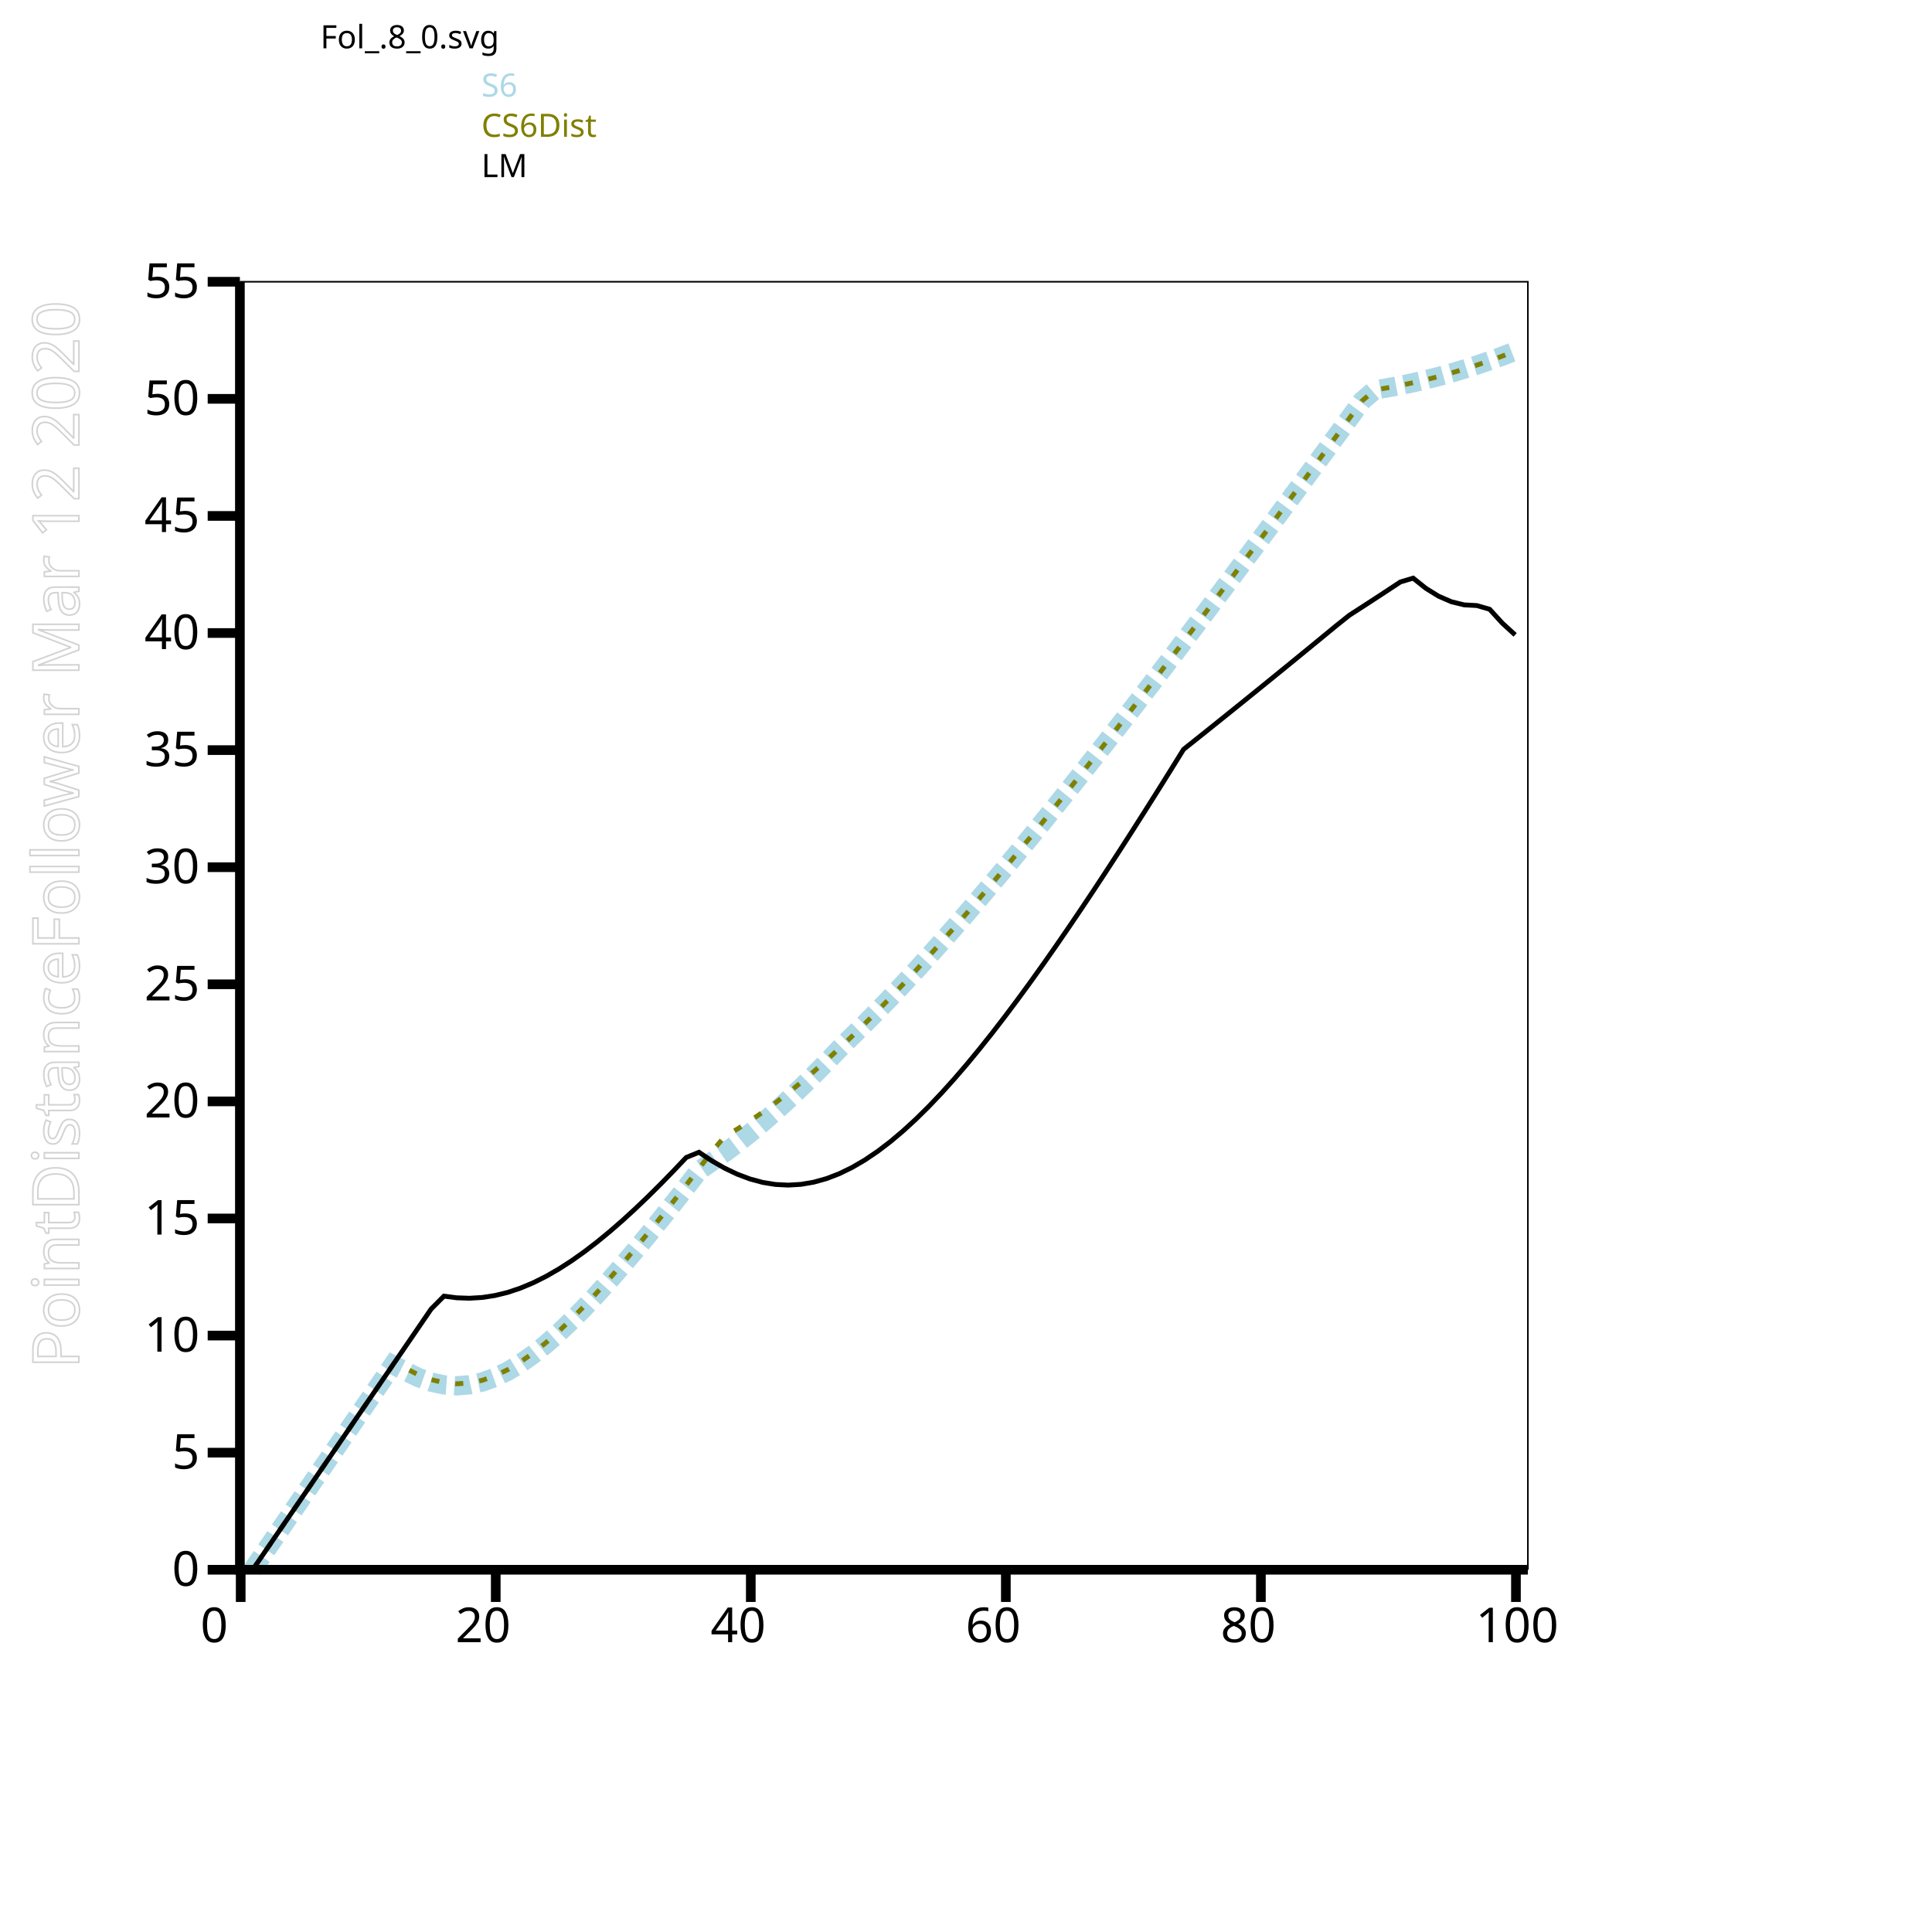
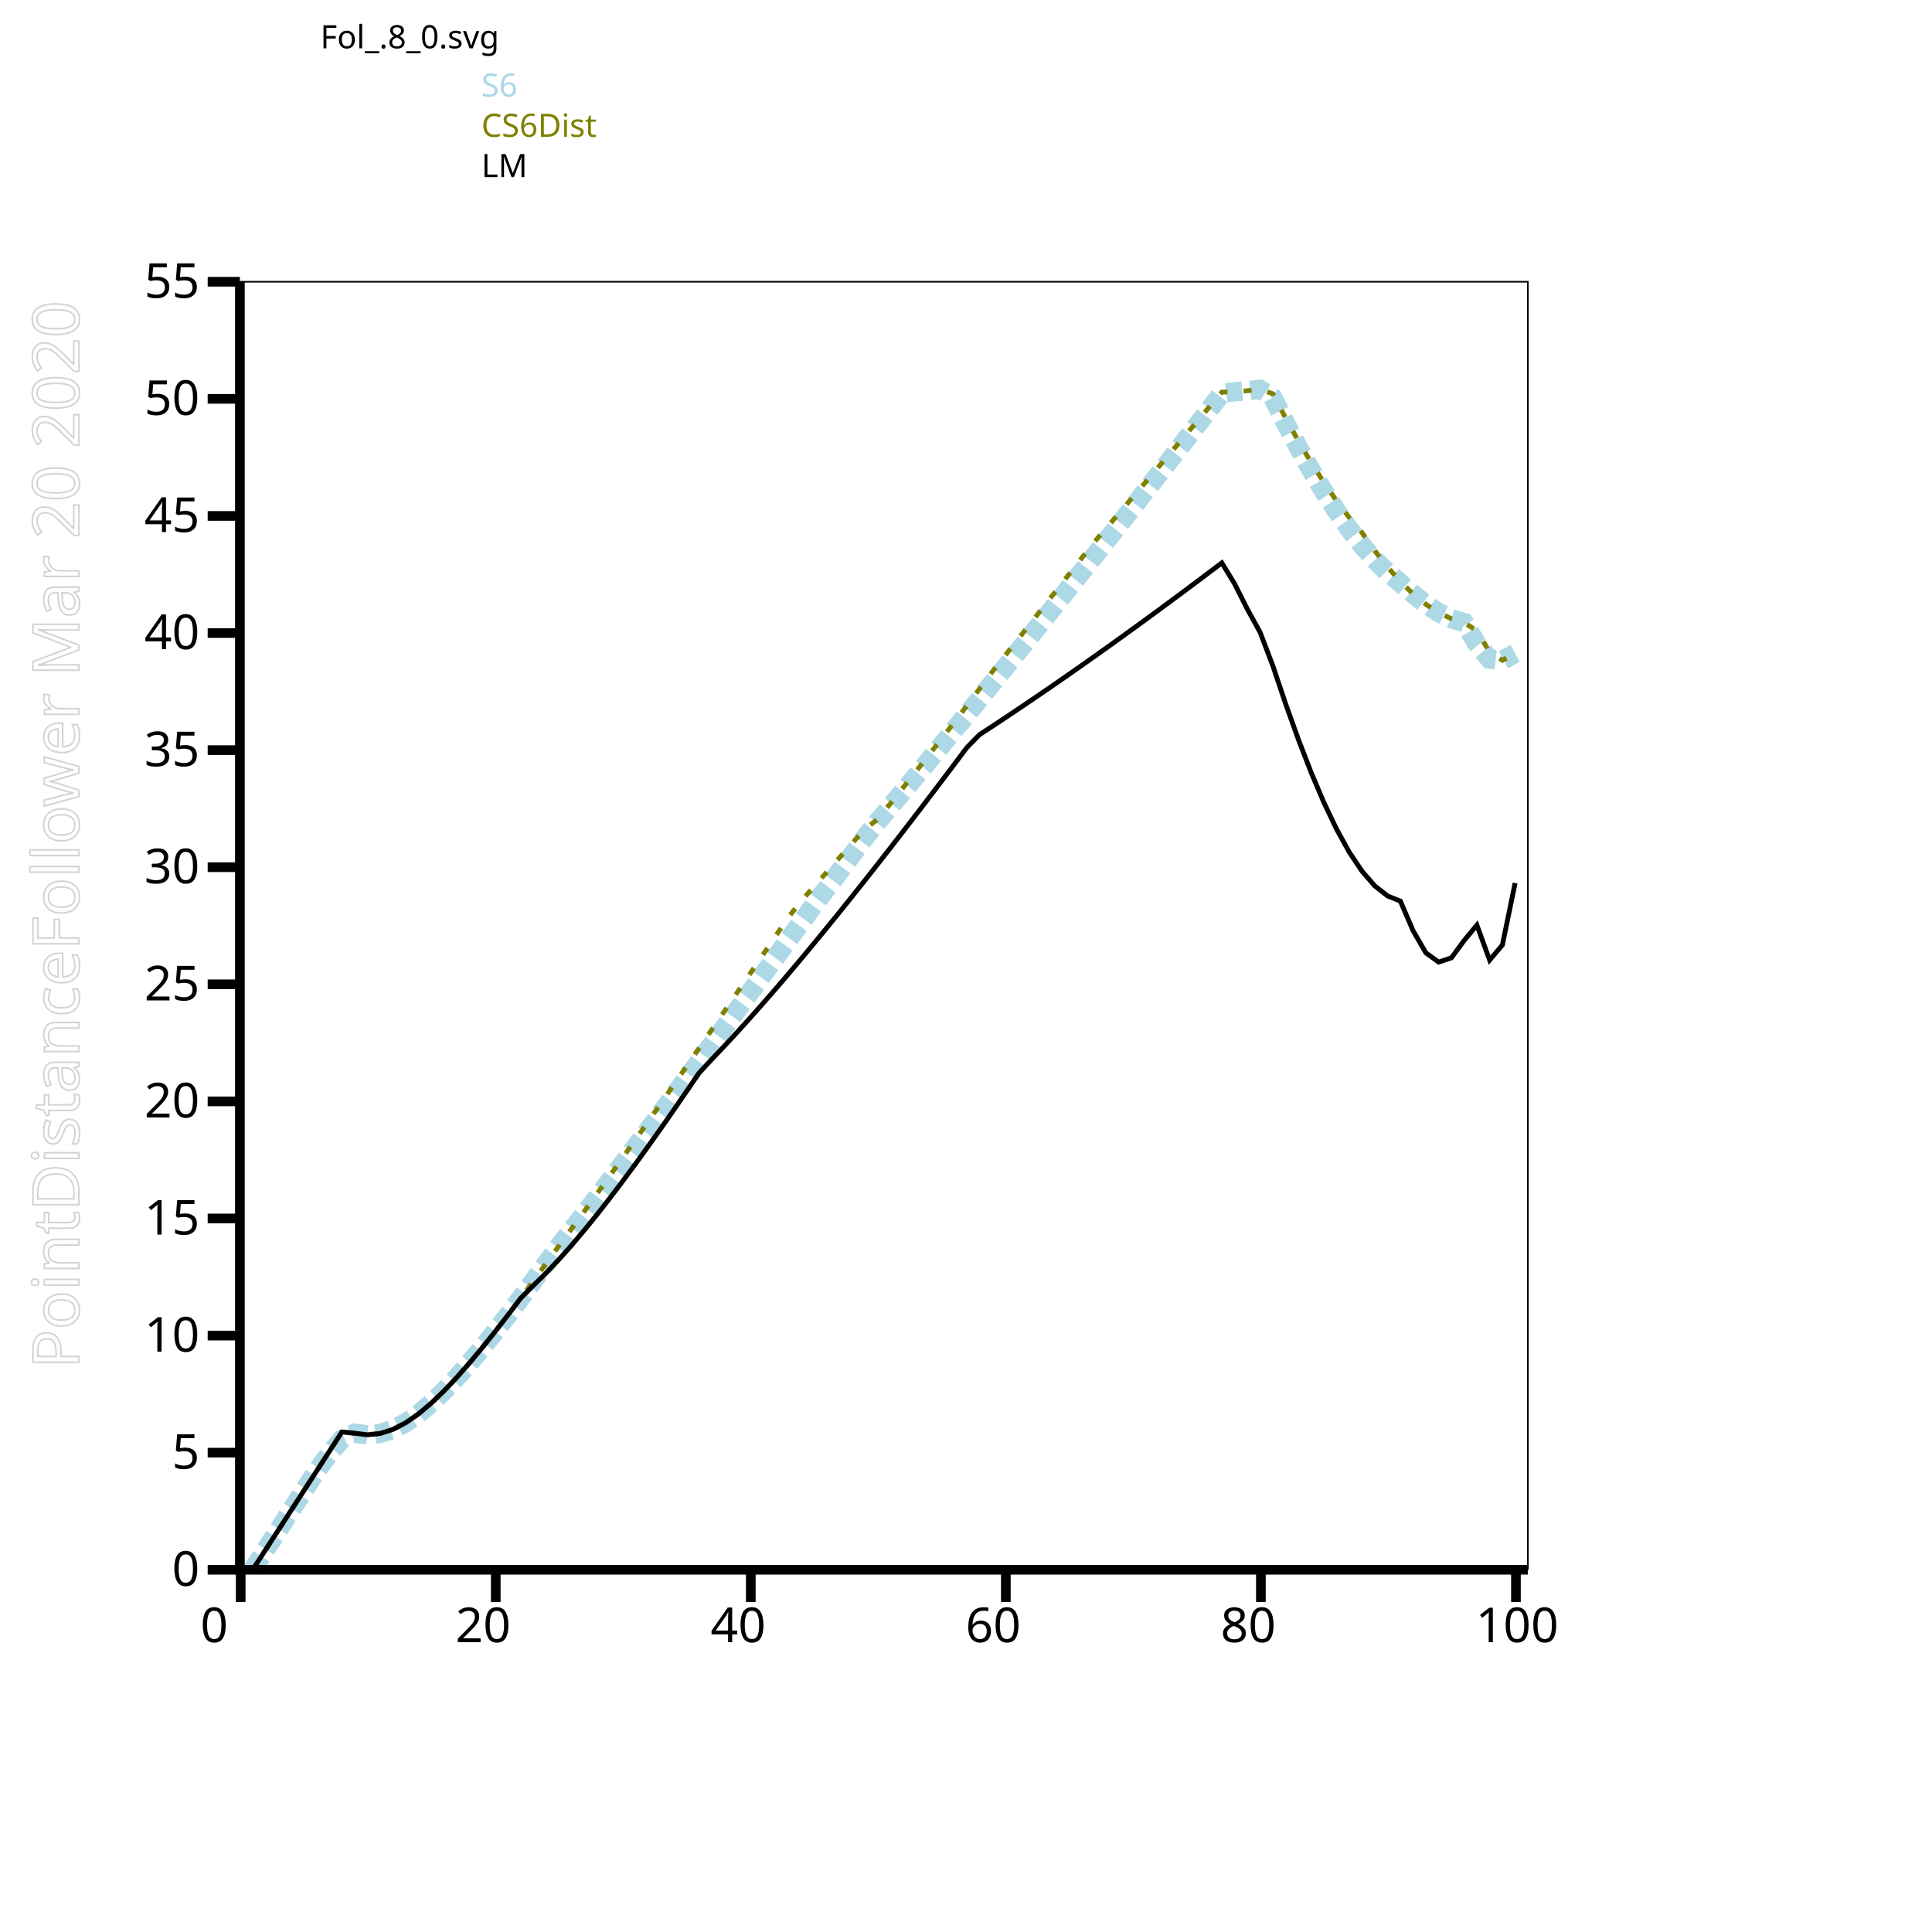
<svg xmlns="http://www.w3.org/2000/svg" width="1000" height="1000" viewBox="1 0  1200 1200" version="1.1">
  <g transform="scale(1 1)">
-     <text x="-850" y="50" transform="rotate(-90)" font-family="sans-serif" font-size="40" stroke="lightgray" fill="none"> PointDistanceFollower   Mar 12 2020</text>
+     <text x="-850" y="50" transform="rotate(-90)" font-family="sans-serif" font-size="40" stroke="lightgray" fill="none"> PointDistanceFollower   Mar 20 2020</text>
    <text x="200" y="30" font-family="sans-serif" font-size="20">Fol_.8_0.svg</text>
    <text x="300" y="60" font-family="sans-serif" font-size="20" fill="lightblue">  S6  </text>
    <text x="300" y="85" font-family="sans-serif" font-size="20" fill="olive">  CS6Dist  </text>
    <text x="300" y="110" font-family="sans-serif" font-size="20" fill="black">  LM  </text>
    <g transform="translate(150,975) scale(1 -1)">
-       <polyline fill="none" stroke=" lightblue " stroke-width=" 12 " stroke-dasharray=" 10,5 " points=" 7.921,0 15.842,11.571 23.762,23.141 31.683,34.712 39.604,46.282 47.525,57.853 55.446,69.424 63.366,80.994 71.287,92.565 79.208,104.135 87.129,115.706 95.049,127.276 102.97,123.224 110.891,119.371 118.812,116.545 126.733,114.82 134.653,114.246 142.574,114.842 150.495,116.588 158.416,119.435 166.337,123.306 174.257,128.109 182.178,133.742 190.099,140.107 198.02,147.108 205.941,154.658 213.861,162.682 221.782,171.112 229.703,179.892 237.624,188.972 245.545,198.312 253.465,207.877 261.386,217.636 269.307,227.565 277.228,237.643 285.149,247.851 293.069,253.384 300.99,258.923 308.911,264.851 316.832,271.145 324.752,277.777 332.673,284.726 340.594,291.968 348.515,299.482 356.436,307.248 364.356,315.248 372.277,323.463 380.198,331.324 388.119,339.099 396.04,347.086 403.96,355.27 411.881,363.638 419.802,372.178 427.723,380.878 435.644,389.727 443.564,398.716 451.485,407.834 459.406,417.075 467.327,426.429 475.248,435.89 483.168,445.45 491.089,455.103 499.01,464.844 506.931,474.668 514.851,484.568 522.772,494.541 530.693,504.582 538.614,514.687 546.535,524.853 554.455,535.076 562.376,545.353 570.297,555.681 578.218,566.056 586.139,576.478 594.059,586.942 601.98,597.447 609.901,607.991 617.822,618.571 625.743,629.187 633.663,639.835 641.584,650.515 649.505,661.225 657.426,671.964 665.347,682.729 673.267,693.521 681.188,704.337 689.109,715.177 697.03,726.04 704.95,732.826 712.871,734.134 720.792,735.622 728.713,737.288 736.634,739.131 744.554,741.151 752.475,743.345 760.396,745.713 768.317,748.251 776.238,750.96 784.158,753.836 792.079,756.879 " />
-       <polyline fill="none" stroke=" olive " stroke-width=" 3 " stroke-dasharray=" 5,10 " points=" 7.921,0 15.842,11.571 23.762,23.141 31.683,34.712 39.604,46.282 47.525,57.853 55.446,69.424 63.366,80.994 71.287,92.565 79.208,104.135 87.129,115.706 95.049,127.276 102.97,125.082 110.891,121.065 118.812,118.079 126.733,116.205 134.653,115.5 142.574,115.985 150.495,117.646 158.416,120.431 166.337,124.264 174.257,129.049 182.178,134.681 190.099,141.057 198.02,148.078 205.941,155.656 213.861,163.711 221.782,172.176 229.703,180.991 237.624,190.107 245.545,199.482 253.465,209.08 261.386,218.873 269.307,228.834 277.228,238.942 285.149,249.179 293.069,259.53 300.99,269.026 308.911,273.697 316.832,278.771 324.752,284.225 332.673,290.038 340.594,296.19 348.515,302.659 356.436,309.425 364.356,316.47 372.277,323.775 380.198,331.324 388.119,339.099 396.04,347.086 403.96,355.27 411.881,363.638 419.802,372.178 427.723,380.878 435.644,389.727 443.564,398.716 451.485,407.834 459.406,417.075 467.327,426.429 475.248,435.89 483.168,445.45 491.089,455.103 499.01,464.844 506.931,474.668 514.851,484.568 522.772,494.541 530.693,504.582 538.614,514.687 546.535,524.853 554.455,535.076 562.376,545.353 570.297,555.681 578.218,566.056 586.139,576.478 594.059,586.942 601.98,597.447 609.901,607.991 617.822,618.571 625.743,629.187 633.663,639.835 641.584,650.515 649.505,661.225 657.426,671.964 665.347,682.729 673.267,693.521 681.188,704.337 689.109,715.177 697.03,726.04 704.95,732.826 712.871,734.134 720.792,735.622 728.713,737.288 736.634,739.131 744.554,741.151 752.475,743.345 760.396,745.713 768.317,748.251 776.238,750.96 784.158,753.836 792.079,756.879 " />
-       <polyline fill="none" stroke=" black " stroke-width=" 3 " stroke-dasharray="  " points=" 7.921,0 15.842,11.571 23.762,23.141 31.683,34.712 39.604,46.282 47.525,57.853 55.446,69.424 63.366,80.994 71.287,92.565 79.208,104.135 87.129,115.706 95.049,127.276 102.97,138.847 110.891,150.418 118.812,161.988 126.733,169.936 134.653,168.916 142.574,168.641 150.495,169.115 158.416,170.332 166.337,172.277 174.257,174.925 182.178,178.244 190.099,182.198 198.02,186.747 205.941,191.848 213.861,197.459 221.782,203.537 229.703,210.042 237.624,216.936 245.545,224.182 253.465,231.748 261.386,239.603 269.307,247.719 277.228,256.073 285.149,259.319 293.069,254.032 300.99,249.476 308.911,245.692 316.832,242.717 324.752,240.58 332.673,239.304 340.594,238.903 348.515,239.381 356.436,240.733 364.356,242.944 372.277,245.992 380.198,249.844 388.119,254.466 396.04,259.816 403.96,265.849 411.881,272.521 419.802,279.786 427.723,287.599 435.644,295.917 443.564,304.697 451.485,313.902 459.406,323.495 467.327,333.443 475.248,343.715 483.168,354.282 491.089,365.119 499.01,376.203 506.931,387.513 514.851,399.029 522.772,410.733 530.693,422.611 538.614,434.649 546.535,446.832 554.455,459.15 562.376,471.592 570.297,484.148 578.218,496.81 586.139,509.558 594.059,515.863 601.98,522.191 609.901,528.541 617.822,534.911 625.743,541.302 633.663,547.711 641.584,554.14 649.505,560.586 657.426,567.05 665.347,573.531 673.267,580.028 681.188,586.541 689.109,592.861 697.03,597.965 704.95,603.112 712.871,608.299 720.792,613.526 728.713,615.903 736.634,609.576 744.554,604.678 752.475,601.247 760.396,599.306 768.317,598.871 776.238,596.579 784.158,587.902 792.079,580.657 " />
+       <polyline fill="none" stroke=" lightblue " stroke-width=" 12 " stroke-dasharray=" 10,5 " points=" 7.921,0 15.842,12.225 23.762,24.449 31.683,36.674 39.604,48.898 47.525,61.123 55.446,71.922 63.366,81.05 71.287,84.794 79.208,83.829 87.129,84.638 95.049,87.17 102.97,91.283 110.891,96.775 118.812,103.426 126.733,111.03 134.653,119.403 142.574,128.396 150.495,137.886 158.416,147.779 166.337,157.999 174.257,168.486 182.178,179.194 190.099,190.084 198.02,200.8 205.941,210.858 213.861,221.023 221.782,231.278 229.703,241.614 237.624,252.019 245.545,262.487 253.465,273.009 261.386,283.579 269.307,294.193 277.228,304.846 285.149,315.533 293.069,326.252 300.99,336.999 308.911,347.772 316.832,358.569 324.752,369.387 332.673,380.224 340.594,391.08 348.515,401.952 356.436,412.598 364.356,423.052 372.277,433.542 380.198,444.065 388.119,454.617 396.04,464.596 403.96,473.944 411.881,483.35 419.802,492.812 427.723,502.325 435.644,511.888 443.564,521.497 451.485,531.15 459.406,540.845 467.327,550.578 475.248,560.35 483.168,570.156 491.089,579.996 499.01,589.869 506.931,599.771 514.851,609.702 522.772,619.661 530.693,629.646 538.614,639.656 546.535,649.69 554.455,659.746 562.376,669.824 570.297,679.923 578.218,690.042 586.139,700.179 594.059,710.335 601.98,720.508 609.901,730.698 617.822,731.664 625.743,732.303 633.663,733.132 641.584,727.952 649.505,712.118 657.426,697.1 665.347,682.952 673.267,669.73 681.188,657.488 689.109,646.282 697.03,636.169 704.95,627.199 712.871,619.424 720.792,612.888 728.713,606.092 736.634,599.644 744.554,594.506 752.475,590.712 760.396,588.288 768.317,575.139 776.238,565.608 784.158,564.885 792.079,569.106 " />
+       <polyline fill="none" stroke=" olive " stroke-width=" 3 " stroke-dasharray=" 5,10 " points=" 7.921,0 15.842,12.225 23.762,24.449 31.683,36.674 39.604,48.898 47.525,61.123 55.446,73.348 63.366,85.572 71.287,84.794 79.208,83.829 87.129,84.638 95.049,87.17 102.97,91.283 110.891,96.775 118.812,103.426 126.733,111.03 134.653,119.403 142.574,128.396 150.495,137.886 158.416,147.779 166.337,157.999 174.257,168.486 182.178,179.194 190.099,190.084 198.02,200.991 205.941,211.711 213.861,222.558 221.782,233.516 229.703,244.572 237.624,255.712 245.545,266.928 253.465,278.211 261.386,289.553 269.307,300.948 277.228,312.391 285.149,323.876 293.069,335.401 300.99,346.96 308.911,358.55 316.832,370.17 324.752,381.816 332.673,393.486 340.594,405.179 348.515,415.208 356.436,424.162 364.356,433.13 372.277,442.113 380.198,451.107 388.119,460.114 396.04,465.985 403.96,475.818 411.881,485.726 419.802,495.712 427.723,505.783 435.644,515.947 443.564,526.218 451.485,536.617 459.406,547.176 467.327,557.805 475.248,567.795 483.168,577.813 491.089,587.856 499.01,597.925 506.931,608.017 514.851,618.131 522.772,628.266 530.693,638.305 538.614,647.535 546.535,656.785 554.455,666.056 562.376,675.346 570.297,684.655 578.218,693.982 586.139,703.325 594.059,712.685 601.98,722.06 609.901,731.451 617.822,731.664 625.743,732.303 633.663,733.132 641.584,730.401 649.505,715.362 657.426,701.138 665.347,687.781 673.267,675.347 681.188,663.892 689.109,653.471 697.03,644.072 704.95,632.851 712.871,622.744 720.792,613.807 728.713,606.092 736.634,599.644 744.554,594.506 752.475,590.712 760.396,588.288 768.317,583.231 776.238,569.899 784.158,564.885 792.079,569.106 " />
+       <polyline fill="none" stroke=" black " stroke-width=" 3 " stroke-dasharray="  " points=" 7.921,0 15.842,12.225 23.762,24.449 31.683,36.674 39.604,48.898 47.525,61.123 55.446,73.348 63.366,85.572 71.287,84.794 79.208,83.829 87.129,84.638 95.049,87.17 102.97,91.283 110.891,96.775 118.812,103.426 126.733,111.03 134.653,119.403 142.574,128.396 150.495,137.886 158.416,147.779 166.337,157.999 174.257,168.486 182.178,176.446 190.099,184.195 198.02,192.555 205.941,201.452 213.861,210.817 221.782,220.59 229.703,230.719 237.624,241.161 245.545,251.875 253.465,262.828 261.386,273.993 269.307,285.343 277.228,296.859 285.149,308.52 293.069,317.008 300.99,325.356 308.911,333.913 316.832,342.663 324.752,351.593 332.673,360.687 340.594,369.936 348.515,379.326 356.436,388.848 364.356,398.493 372.277,408.251 380.198,418.115 388.119,428.077 396.04,438.131 403.96,448.271 411.881,458.49 419.802,468.785 427.723,479.149 435.644,489.578 443.564,500.069 451.485,510.617 459.406,518.703 467.327,523.881 475.248,529.116 483.168,534.406 491.089,539.75 499.01,545.146 506.931,550.593 514.851,556.089 522.772,561.633 530.693,567.223 538.614,572.859 546.535,578.538 554.455,584.259 562.376,590.022 570.297,595.824 578.218,601.665 586.139,607.544 594.059,613.46 601.98,619.411 609.901,625.397 617.822,612.405 625.743,596.666 633.663,582.287 641.584,561.457 649.505,537.895 657.426,515.763 665.347,495.255 673.267,476.578 681.188,459.957 689.109,445.622 697.03,433.798 704.95,424.697 712.871,418.495 720.792,415.322 728.713,396.878 736.634,383.169 744.554,377.438 752.475,380.047 760.396,390.829 768.317,400.389 776.238,378.658 784.158,388.053 792.079,426.522 " />
      <polyline fill="none" stroke="black" stroke-width="6" points=" 800,0 0,0 0, 800" />
      <polyline fill="none" stroke="black" stroke-width="1" points=" 0 800  800 800  800 0" />
      <line fill="none" stroke="black" stroke-width="6" x1="0.5" y1="0" x2="0.5" y2="-20" />
      <text transform="scale(1,-1)" font-family="sans-serif" font-size="30" x="-24.5" y="45">0</text>
      <line fill="none" stroke="black" stroke-width="6" x1="158.916" y1="0" x2="158.916" y2="-20" />
      <text transform="scale(1,-1)" font-family="sans-serif" font-size="30" x="133.916" y="45">20</text>
      <line fill="none" stroke="black" stroke-width="6" x1="317.332" y1="0" x2="317.332" y2="-20" />
      <text transform="scale(1,-1)" font-family="sans-serif" font-size="30" x="292.332" y="45">40</text>
      <line fill="none" stroke="black" stroke-width="6" x1="475.748" y1="0" x2="475.748" y2="-20" />
      <text transform="scale(1,-1)" font-family="sans-serif" font-size="30" x="450.748" y="45">60</text>
      <line fill="none" stroke="black" stroke-width="6" x1="634.163" y1="0" x2="634.163" y2="-20" />
      <text transform="scale(1,-1)" font-family="sans-serif" font-size="30" x="609.163" y="45">80</text>
      <line fill="none" stroke="black" stroke-width="6" x1="792.579" y1="0" x2="792.579" y2="-20" />
      <text transform="scale(1,-1)" font-family="sans-serif" font-size="30" x="767.579" y="45">100</text>
      <line fill="none" stroke="black" stroke-width="6" x1="0.0" y1="0" x2="-20" y2="0" />
      <text transform="scale(1,-1)" text-anchor="end" font-family="sans-serif" font-size="30" x="-25" y="10">0</text>
      <line fill="none" stroke="black" stroke-width="6" x1="0.0" y1="72.727" x2="-20" y2="72.727" />
      <text transform="scale(1,-1)" text-anchor="end" font-family="sans-serif" font-size="30" x="-25" y="-62.727">5</text>
      <line fill="none" stroke="black" stroke-width="6" x1="0.0" y1="145.455" x2="-20" y2="145.455" />
      <text transform="scale(1,-1)" text-anchor="end" font-family="sans-serif" font-size="30" x="-25" y="-135.455">10</text>
      <line fill="none" stroke="black" stroke-width="6" x1="0.0" y1="218.182" x2="-20" y2="218.182" />
      <text transform="scale(1,-1)" text-anchor="end" font-family="sans-serif" font-size="30" x="-25" y="-208.182">15</text>
      <line fill="none" stroke="black" stroke-width="6" x1="0.0" y1="290.909" x2="-20" y2="290.909" />
      <text transform="scale(1,-1)" text-anchor="end" font-family="sans-serif" font-size="30" x="-25" y="-280.909">20</text>
      <line fill="none" stroke="black" stroke-width="6" x1="0.0" y1="363.636" x2="-20" y2="363.636" />
      <text transform="scale(1,-1)" text-anchor="end" font-family="sans-serif" font-size="30" x="-25" y="-353.636">25</text>
      <line fill="none" stroke="black" stroke-width="6" x1="0.0" y1="436.364" x2="-20" y2="436.364" />
      <text transform="scale(1,-1)" text-anchor="end" font-family="sans-serif" font-size="30" x="-25" y="-426.364">30</text>
      <line fill="none" stroke="black" stroke-width="6" x1="0.0" y1="509.091" x2="-20" y2="509.091" />
      <text transform="scale(1,-1)" text-anchor="end" font-family="sans-serif" font-size="30" x="-25" y="-499.091">35</text>
      <line fill="none" stroke="black" stroke-width="6" x1="0.0" y1="581.818" x2="-20" y2="581.818" />
      <text transform="scale(1,-1)" text-anchor="end" font-family="sans-serif" font-size="30" x="-25" y="-571.818">40</text>
      <line fill="none" stroke="black" stroke-width="6" x1="0.0" y1="654.545" x2="-20" y2="654.545" />
      <text transform="scale(1,-1)" text-anchor="end" font-family="sans-serif" font-size="30" x="-25" y="-644.545">45</text>
      <line fill="none" stroke="black" stroke-width="6" x1="0.0" y1="727.273" x2="-20" y2="727.273" />
      <text transform="scale(1,-1)" text-anchor="end" font-family="sans-serif" font-size="30" x="-25" y="-717.273">50</text>
      <line fill="none" stroke="black" stroke-width="6" x1="0.0" y1="800" x2="-20" y2="800" />
      <text transform="scale(1,-1)" text-anchor="end" font-family="sans-serif" font-size="30" x="-25" y="-790">55</text>

--&gt;
</g>
  </g>
</svg>
